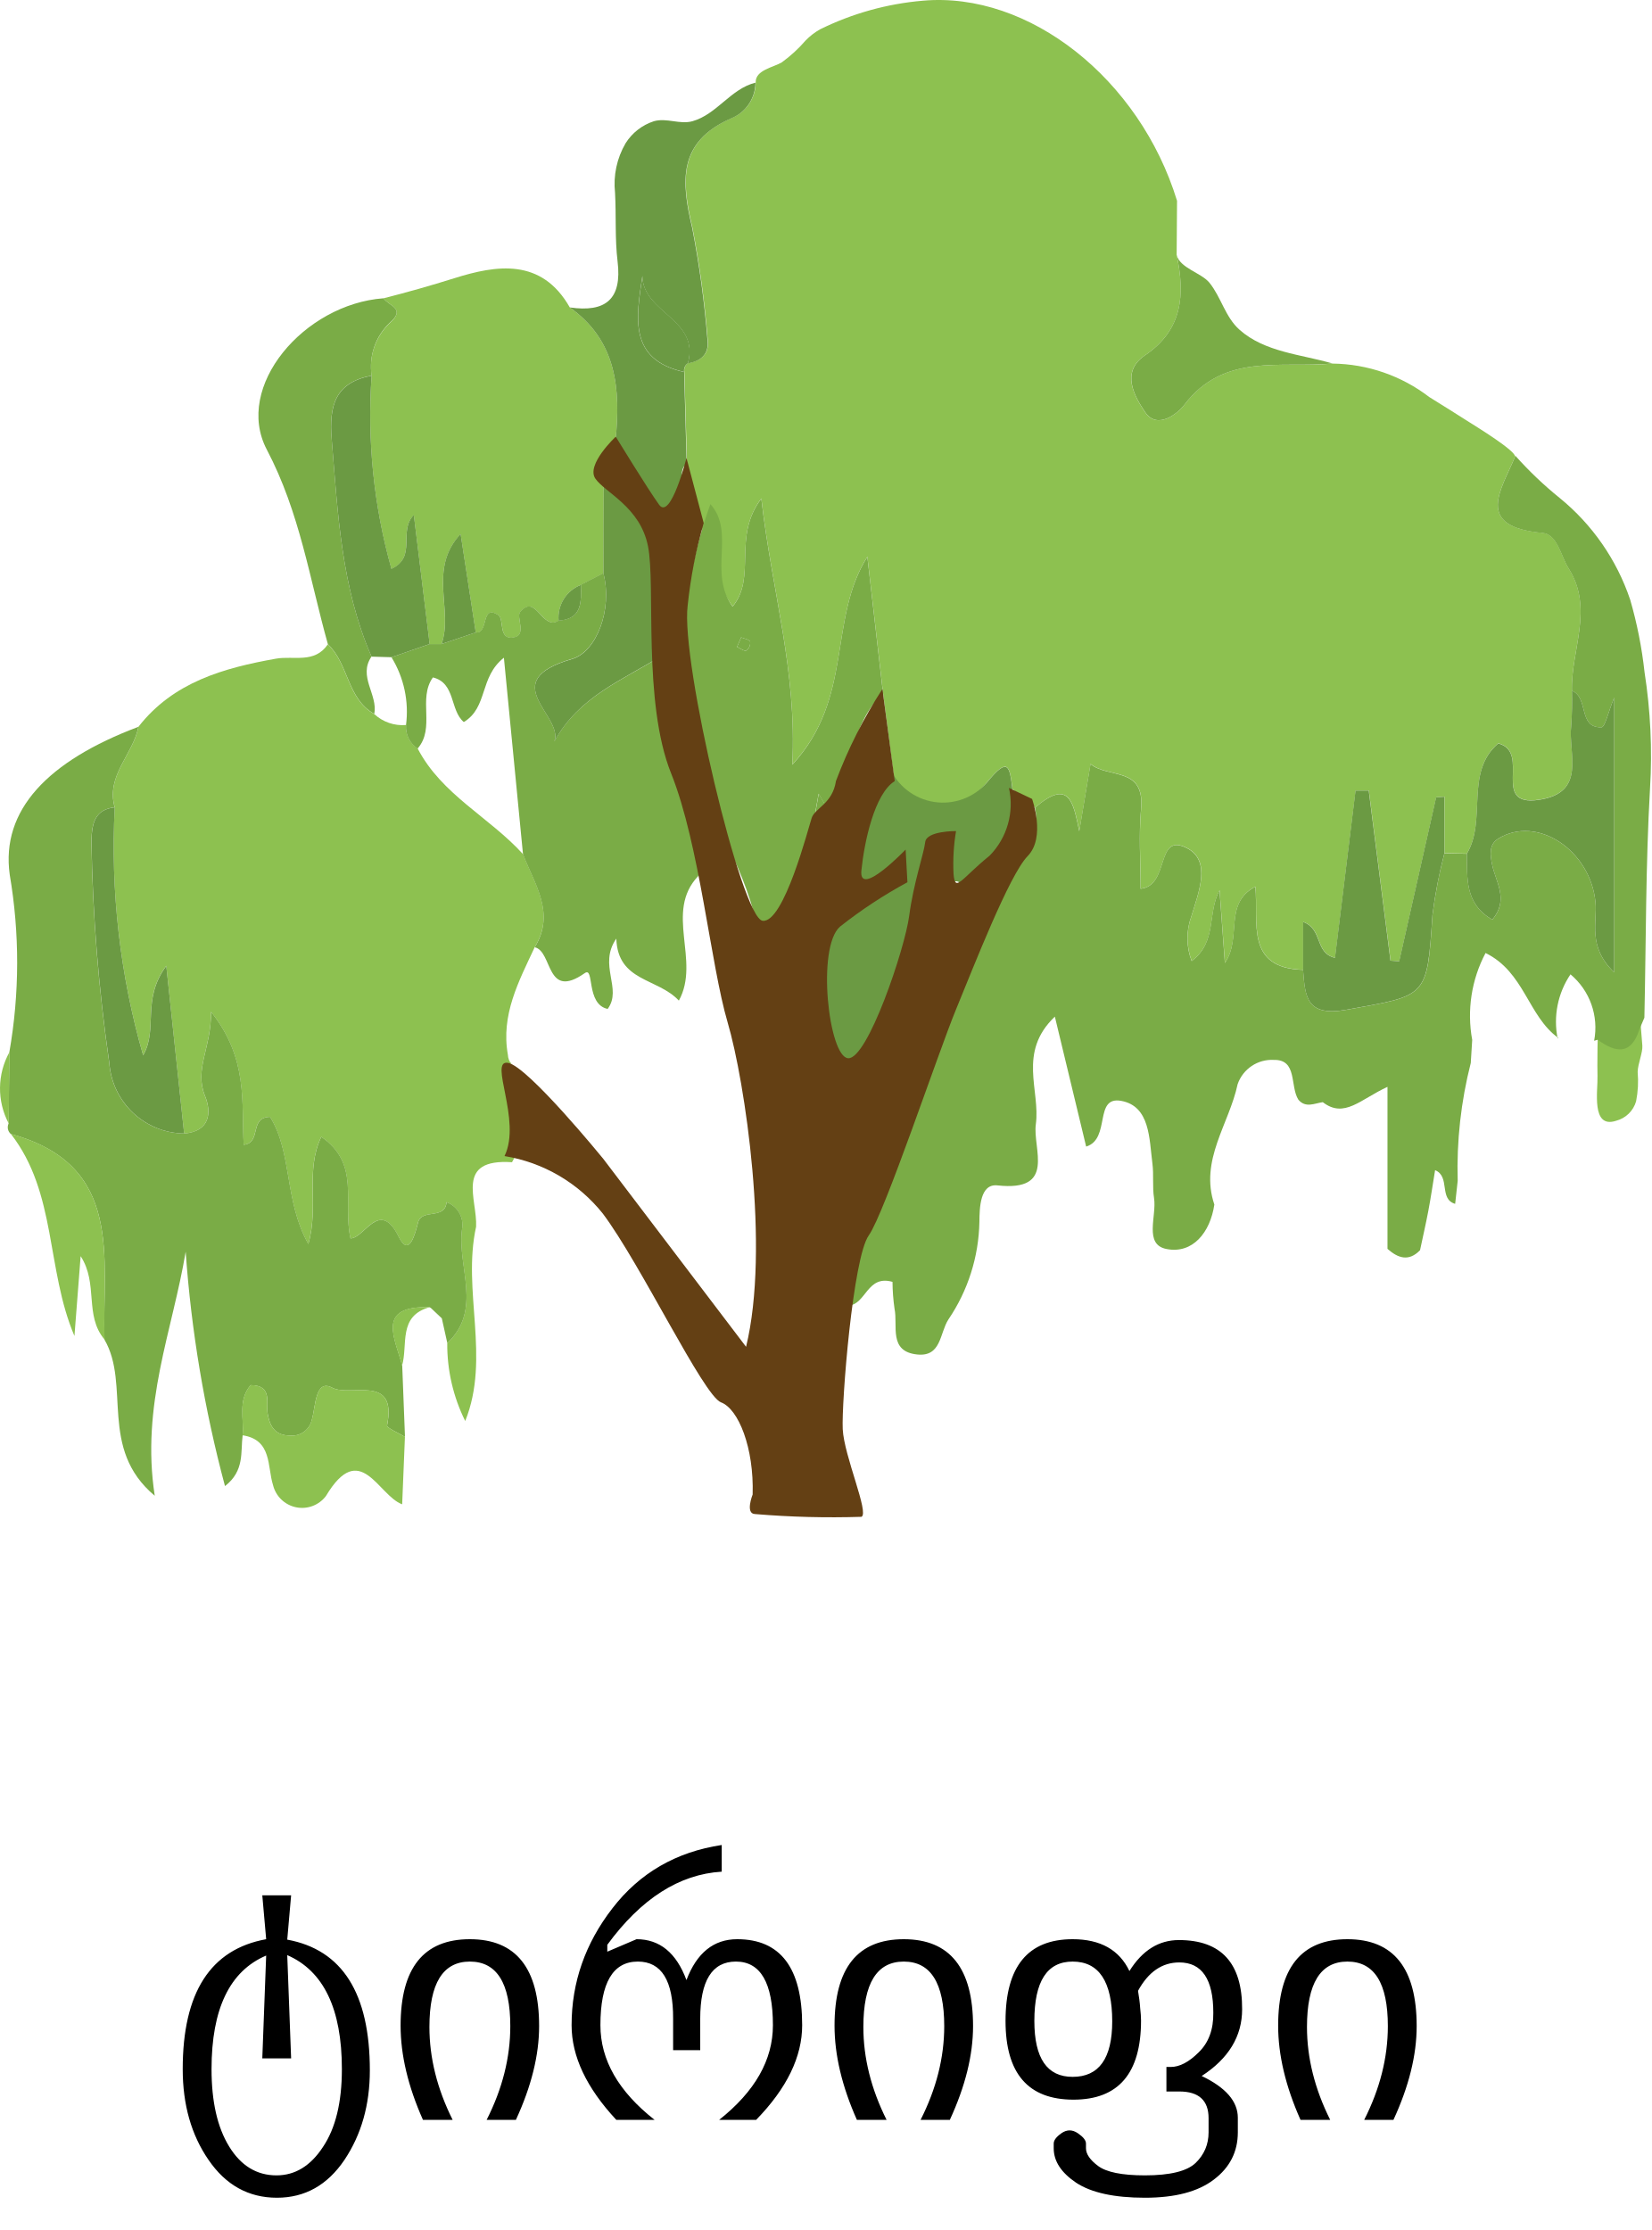
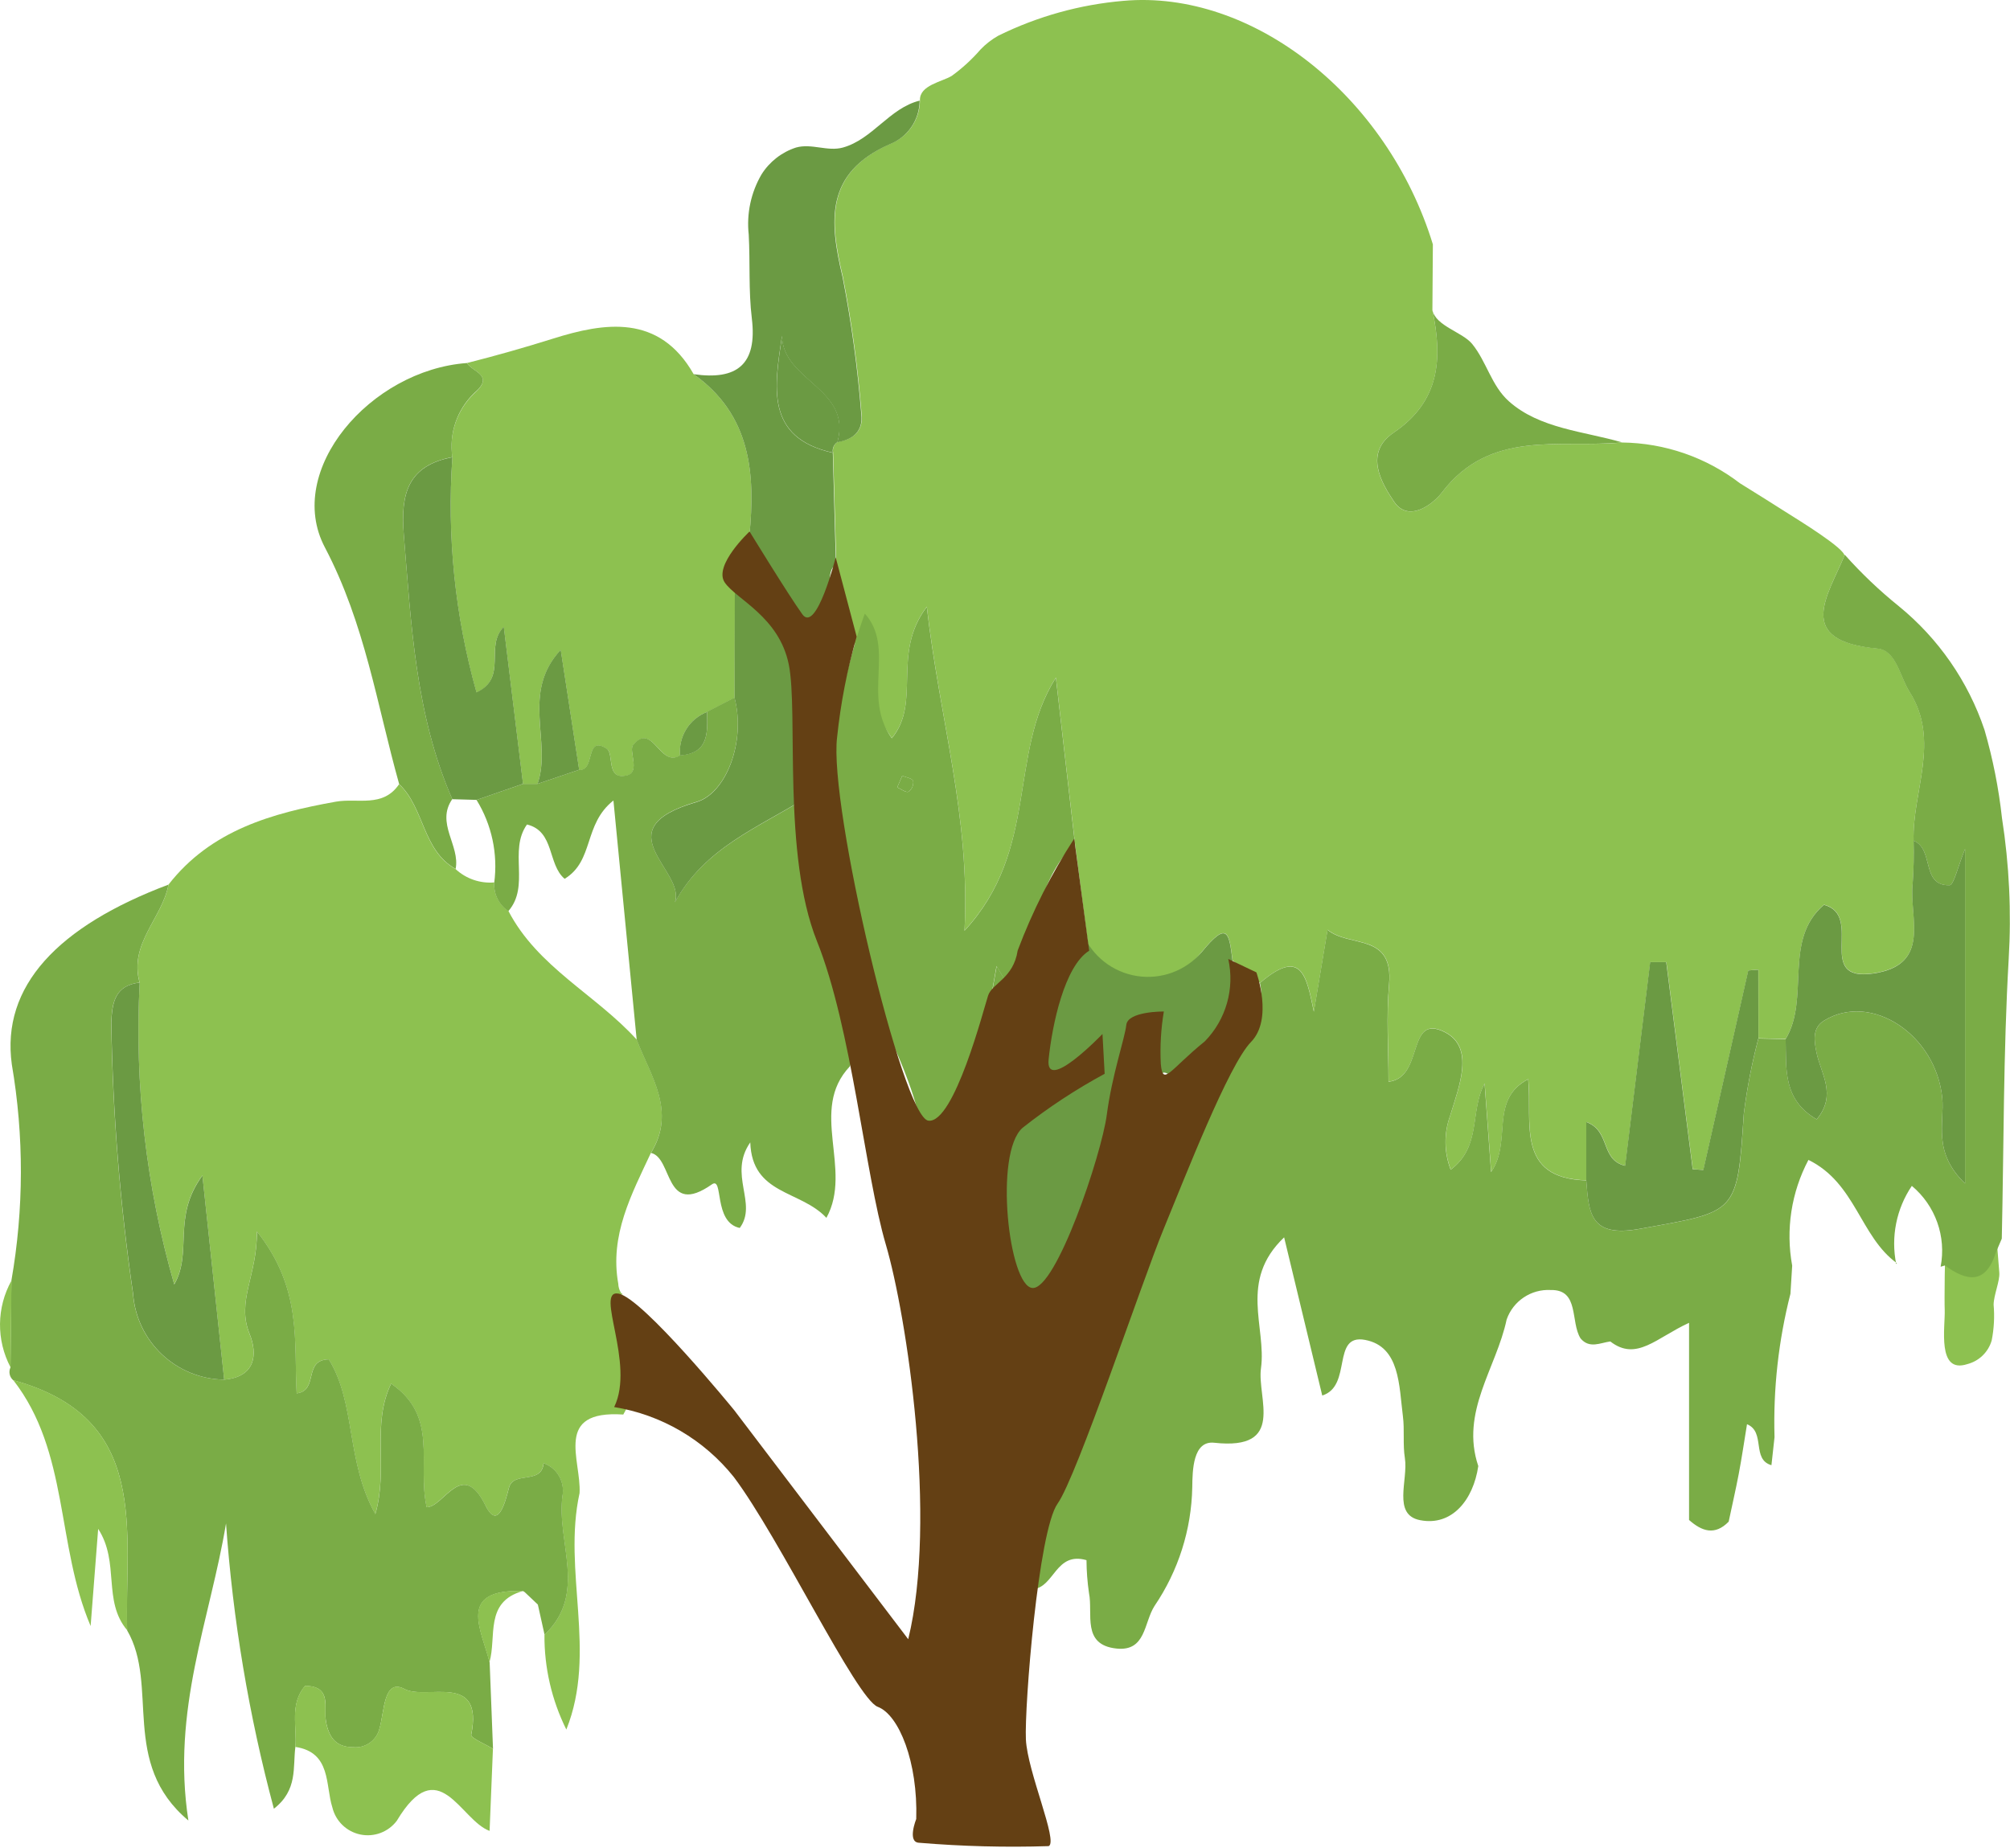
- <svg xmlns="http://www.w3.org/2000/svg" width="59.973" height="81" viewBox="0 0 59.973 81">
-   <defs>
-     <style>.a{fill:#8dc150;}.b{fill:#7aac46;}.c{fill:#6b9a43;}.d{fill:#644014;}.e{font-size:12px;font-family:BPGArial, BPG Arial;}</style>
-   </defs>
-   <g transform="translate(-367 -332)">
-     <g transform="translate(367 332)">
-       <path class="a" d="M393.634,309.718c.427.186,1.569.573,1.493-.433q.047.627.1,1.252c.019.251-.165.663-.17.955a3.782,3.782,0,0,1-.057,1.067,1.022,1.022,0,0,1-.727.707c-.917.3-.656-1.111-.675-1.626C393.586,311.475,393.6,309.7,393.634,309.718Z" transform="translate(-335.573 -272.556)" />
-       <path class="a" d="M353.631,261.621a2.29,2.29,0,0,1,.528-.409,10.461,10.461,0,0,1,3.735-1.04c3.855-.342,7.875,2.841,9.231,7.268q-.008.981-.014,1.964c.306,1.437.234,2.714-1.159,3.657-.888.6-.372,1.49.016,2.062.437.642,1.171.059,1.425-.276,1.44-1.9,3.5-1.316,5.379-1.494a5.891,5.891,0,0,1,3.515,1.216c.494.307.988.615,1.478.928.187.12,1.7,1.043,1.639,1.246l.013-.044c-.493,1.213-1.538,2.577.975,2.8.56.05.663.827.955,1.289.93,1.466.08,2.965.122,4.446a12.578,12.578,0,0,1-.026,1.268c-.117,1.011.579,2.426-1.163,2.691-1.791.271-.268-1.729-1.485-2.047-1.23,1.046-.405,2.785-1.142,4.006l-.814-.018v-2.05l-.3.023-1.341,5.954-.317-.022-.789-6.179-.48,0-.747,6.076c-.752-.179-.422-1.036-1.159-1.305v1.74c-2.118-.058-1.609-1.731-1.735-3.021-1.174.62-.47,1.853-1.106,2.772l-.194-2.641c-.454.839-.078,1.866-1.012,2.571a2.3,2.3,0,0,1-.013-1.621c.262-.866.741-2.025-.161-2.483-1.153-.587-.606,1.365-1.681,1.478,0-.977-.07-1.946.016-2.9.142-1.556-1.18-1.091-1.835-1.632l-.409,2.442c-.22-1.058-.36-1.926-1.608-.857l-.819-.671c-.105-.83-.146-1.2-.922-.251-1.109,1.357-2.872,1.266-3.358.019q-.21-1.623-.421-3.248-.285-2.48-.571-4.962c-1.44,2.281-.484,5.122-2.726,7.552.174-3.422-.738-6.271-1.125-9.666-1.065,1.406-.152,2.838-1.043,3.922-.9-1.25-.638-2.5-1.56-3.533a10.558,10.558,0,0,0-.1-1.649c.007.047-.062-2.227-.093-3.34a.3.3,0,0,1,.135-.315c.475-.078.774-.333.714-.839a36.338,36.338,0,0,0-.558-4.091c-.4-1.68-.522-3.107,1.4-3.96a1.409,1.409,0,0,0,.9-1.305c-.018-.453.655-.551.948-.73A5.085,5.085,0,0,0,353.631,261.621Z" transform="translate(-324.372 -260.147)" />
-       <path class="b" d="M363.981,295.075c1.248-1.07,1.388-.2,1.608.857l.409-2.442c.655.541,1.977.076,1.835,1.632-.087.955-.016,1.923-.016,2.9,1.075-.113.528-2.065,1.681-1.478.9.458.422,1.617.161,2.483a2.3,2.3,0,0,0,.013,1.621c.934-.706.558-1.733,1.012-2.571l.194,2.641c.636-.919-.068-2.152,1.106-2.772.126,1.289-.383,2.962,1.735,3.021.075.976.114,1.714,1.588,1.448,2.918-.528,2.917-.412,3.112-3.436a17.188,17.188,0,0,1,.435-2.247l.814.018c.02.88-.087,1.811.926,2.395.614-.736.12-1.364-.008-2-.068-.337-.131-.724.222-.943,1.41-.872,3.349.422,3.532,2.307.072.74-.3,1.608.68,2.55v-9.983c-.214.517-.333,1.079-.465,1.082-.86.02-.447-1.08-1.071-1.327-.042-1.481.808-2.98-.122-4.446-.292-.461-.4-1.239-.955-1.289-2.512-.227-1.467-1.591-.975-2.8a13.566,13.566,0,0,0,1.609,1.532,8.093,8.093,0,0,1,2.559,3.693,15.567,15.567,0,0,1,.522,2.634,19.717,19.717,0,0,1,.2,4.207c-.161,2.786-.144,5.563-.206,8.343l-.179.419c-.3.948-.859.863-1.517.381l-.129.038a2.522,2.522,0,0,0-.859-2.413,3.078,3.078,0,0,0-.466,2.333l.021-.025c-1.1-.794-1.228-2.392-2.64-3.083a4.871,4.871,0,0,0-.485,3.156q-.026.419-.052.838a15.508,15.508,0,0,0-.475,4.281l-.092.836c-.6-.173-.167-.993-.729-1.223-.086.525-.156,1.008-.247,1.486s-.2.948-.3,1.422c-.413.423-.8.288-1.182-.05,0-1.878,0-3.757,0-5.884-.98.448-1.567,1.161-2.35.556-.3.04-.619.224-.886-.089-.312-.49-.029-1.463-.888-1.446a1.317,1.317,0,0,0-1.319.881c-.307,1.452-1.39,2.758-.846,4.373-.149,1.011-.785,1.8-1.734,1.615-.838-.159-.353-1.2-.456-1.85-.066-.413-.005-.845-.06-1.261-.116-.893-.083-2.072-1.126-2.269-1.014-.192-.375,1.381-1.28,1.659-.363-1.5-.727-3.018-1.137-4.72-1.364,1.3-.52,2.68-.691,3.909-.123.888.757,2.457-1.394,2.221-.638-.07-.65.826-.656,1.327a6.525,6.525,0,0,1-1.126,3.543c-.321.5-.254,1.364-1.134,1.272-1.049-.111-.694-1.037-.822-1.66a7.093,7.093,0,0,1-.074-.978c-.923-.265-.956.807-1.591.864a9.465,9.465,0,0,1,.436-3.9c2.02-4.329,3.177-8.677,6.022-12.646A1.949,1.949,0,0,0,363.981,295.075Z" transform="translate(-326.388 -265.739)" />
-       <path class="a" d="M334.657,312.612c-.513,2.332.531,4.75-.395,7.058a6.266,6.266,0,0,1-.653-2.829c1.294-1.224.357-2.755.534-4.132a.873.873,0,0,0-.561-.988c-.058.655-.9.219-1.034.737-.108.422-.325,1.283-.7.526-.7-1.417-1.238.048-1.755.052-.29-1.315.373-2.7-1.06-3.689-.595,1.241-.078,2.518-.471,3.894-.881-1.571-.575-3.3-1.389-4.618-.776.013-.292.934-.959,1.015-.087-1.517.177-3.126-1.186-4.832.013,1.32-.617,2.073-.219,3.056.25.617.172,1.288-.757,1.366-.2-1.9-.405-3.8-.649-6.095-.916,1.245-.283,2.28-.841,3.25a27.445,27.445,0,0,1-1.031-9.009c-.325-1.155.675-1.919.862-2.922,1.267-1.625,3.093-2.133,4.992-2.473.649-.116,1.405.191,1.887-.522.758.713.691,1.975,1.684,2.532a1.511,1.511,0,0,0,1.156.4.939.939,0,0,0,.421.85c.874,1.682,2.613,2.5,3.829,3.841.419,1.091,1.188,2.136.426,3.375-.58,1.241-1.238,2.462-.976,3.913a.551.551,0,0,0,.132.339l-.02-.069c-.3,1.214.766,2.414.037,3.631C333.872,310.13,334.71,311.62,334.657,312.612Z" transform="translate(-317.364 -268.054)" />
-       <path class="b" d="M322.764,310.239c.929-.078,1.007-.75.757-1.366-.4-.983.232-1.736.219-3.056,1.363,1.706,1.1,3.314,1.186,4.832.667-.081.183-1,.959-1.015.814,1.314.508,3.047,1.389,4.618.393-1.375-.124-2.653.471-3.894,1.433.985.77,2.374,1.06,3.689.517,0,1.057-1.469,1.755-.052.374.757.59-.1.7-.526.133-.518.977-.082,1.035-.737a.873.873,0,0,1,.561.988c-.178,1.377.759,2.908-.534,4.132l-.2-.9-.392-.371-.046-.03c-1.988-.071-1.245,1.146-1,2.127l.1,2.58c-.227-.141-.667-.324-.65-.416.38-1.893-1.336-1.021-1.991-1.369-.626-.334-.6.682-.744,1.173a.734.734,0,0,1-.777.565c-.511,0-.73-.276-.82-.763-.075-.41.191-1.065-.626-1.069-.467.554-.234,1.212-.289,1.823-.079.606.078,1.284-.641,1.843a45.238,45.238,0,0,1-1.428-8.514c-.472,2.854-1.635,5.564-1.123,8.866-2.047-1.715-.866-4.021-1.828-5.675-.081-2.966.727-6.337-3.4-7.466a.323.323,0,0,1-.081-.38q.015-1.3.028-2.593a18.921,18.921,0,0,0,.013-6.448c-.324-2.338,1.374-4.126,4.674-5.369-.187,1-1.187,1.767-.862,2.922-.731.087-.824.593-.846,1.2a63.239,63.239,0,0,0,.65,8.087A2.765,2.765,0,0,0,322.764,310.239Z" transform="translate(-316.074 -269.066)" />
-       <path class="a" d="M334.467,274.276c.863-.218,1.715-.46,2.565-.727,1.535-.483,3.172-.747,4.2,1.06,1.708,1.212,1.849,2.964,1.662,4.83a1.359,1.359,0,0,0-.431,1.55q-.006,1.638-.01,3.277l-.819.422a1.271,1.271,0,0,0-.807,1.3c-.592.388-.815-1.017-1.4-.309-.141.172.224.806-.183.907-.643.159-.372-.651-.608-.8-.653-.416-.329.68-.821.635-.174-1.135-.349-2.27-.55-3.58-1.2,1.286-.251,2.767-.694,4h-.431c-.188-1.535-.376-3.071-.574-4.686-.586.588.132,1.513-.814,1.956a20.633,20.633,0,0,1-.72-7.018,2.2,2.2,0,0,1,.648-1.907C335.31,274.64,334.635,274.549,334.467,274.276Z" transform="translate(-320.535 -263.442)" />
-       <path class="c" d="M345.327,277.157c.187-1.865.046-3.617-1.662-4.829,1.295.187,1.905-.289,1.736-1.67-.1-.823-.047-1.663-.092-2.494a2.93,2.93,0,0,1,.383-1.8,1.913,1.913,0,0,1,1.028-.8c.467-.132.94.128,1.4,0,.885-.247,1.391-1.179,2.289-1.4a1.409,1.409,0,0,1-.9,1.305c-1.922.853-1.8,2.28-1.4,3.96a36.344,36.344,0,0,1,.558,4.091c.061.505-.239.76-.714.839.443-1.608-1.635-1.822-1.652-3.175-.22,1.5-.522,3.039,1.517,3.49q.046,1.671.093,3.342c-.529.266.316,2.168-.439,2.386C346.96,279.678,345.849,277.887,345.327,277.157Z" transform="translate(-322.969 -261.161)" />
-       <path class="b" d="M333.08,274.642c.168.273.843.364.214.9a2.2,2.2,0,0,0-.648,1.908c-1.314.249-1.553,1.073-1.45,2.306.222,2.687.345,5.379,1.447,7.9-.5.72.238,1.381.1,2.084-.993-.557-.927-1.819-1.685-2.532-.666-2.374-1.015-4.778-2.219-7.069S330.193,274.853,333.08,274.642Z" transform="translate(-319.148 -263.808)" />
-       <path class="a" d="M327.762,329.278c.055-.611-.178-1.269.289-1.823.817,0,.552.659.626,1.069.09.487.309.762.82.763a.734.734,0,0,0,.777-.565c.149-.491.118-1.508.745-1.173.655.348,2.371-.524,1.99,1.369-.018.092.422.276.65.416l-.1,2.451c-.878-.321-1.519-2.389-2.77-.3a1.086,1.086,0,0,1-1.921-.4C328.655,330.419,328.84,329.44,327.762,329.278Z" transform="translate(-318.951 -277.144)" />
-       <path class="a" d="M316.508,315.25c4.122,1.129,3.314,4.5,3.4,7.466-.744-.882-.214-2.023-.867-3.027q-.113,1.451-.225,2.9C317.783,320.16,318.178,317.4,316.508,315.25Z" transform="translate(-316.112 -274.062)" />
-       <path class="a" d="M316.322,311.273q-.015,1.3-.028,2.593A2.715,2.715,0,0,1,316.322,311.273Z" transform="translate(-315.978 -273.058)" />
-       <path class="b" d="M356.436,291.45c-1.19,1.1-1.1,2.868-2.093,4.072l-.247-.427-.121.678c-.317,1.544-.123,4.152-2.149,3.989-.481-2.185-1.863-4.036-2.312-6.228a16.572,16.572,0,0,1,.652-8.958c.922,1.037-.095,2.471.806,3.722.891-1.084-.022-2.516,1.043-3.922.387,3.394,1.3,6.244,1.125,9.666,2.242-2.431,1.286-5.272,2.726-7.552Q356.151,288.969,356.436,291.45Zm-5.154-2.033-.15.346c.116.049.256.163.339.131a.348.348,0,0,0,.138-.321C351.578,289.491,351.4,289.466,351.282,289.417Z" transform="translate(-324.362 -266.265)" />
-       <path class="c" d="M391.074,293.714c.624.247.211,1.348,1.071,1.328.132,0,.251-.565.465-1.082v9.983c-.981-.943-.608-1.81-.68-2.55-.183-1.886-2.122-3.179-3.532-2.307-.353.218-.29.605-.222.943.128.637.621,1.265.007,2-1.014-.584-.906-1.515-.926-2.395.737-1.221-.088-2.96,1.142-4.006,1.217.318-.306,2.318,1.485,2.047,1.742-.265,1.046-1.68,1.163-2.691A12.578,12.578,0,0,0,391.074,293.714Z" transform="translate(-333.978 -268.624)" />
-       <path class="c" d="M384.433,300.84a17.189,17.189,0,0,0-.435,2.247c-.2,3.024-.194,2.908-3.112,3.436-1.474.266-1.513-.472-1.588-1.448v-1.74c.736.269.407,1.126,1.159,1.305l.747-6.076.48,0,.789,6.179.317.022,1.341-5.954.3-.023Z" transform="translate(-331.968 -269.849)" />
-       <path class="b" d="M372.6,272.531c.1.478.9.654,1.189,1.014.428.53.571,1.242,1.091,1.706.918.82,2.248.895,3.379,1.227-1.873.179-3.937-.4-5.377,1.495-.254.335-.988.918-1.425.276-.389-.572-.9-1.46-.016-2.062C372.832,275.245,372.9,273.968,372.6,272.531Z" transform="translate(-329.859 -263.275)" />
-       <path class="c" d="M363.214,298.222a3.748,3.748,0,0,1-1.763,3.5c-.765-.647-.052.984-.653.414-.776-.737-.175.774-.669.969-.63.247-1.805-1.132-2.723-1.176a10.852,10.852,0,0,1,1.338-4.515,2.11,2.11,0,0,0,3.548.561C363.068,297.024,363.109,297.391,363.214,298.222Z" transform="translate(-326.44 -269.557)" />
-       <path class="c" d="M348.66,277.042c-2.039-.451-1.736-1.986-1.517-3.49.017,1.353,2.1,1.567,1.652,3.175A.3.3,0,0,0,348.66,277.042Z" transform="translate(-323.808 -263.532)" />
-       <path class="b" d="M344.8,291.011a12.638,12.638,0,0,0,1.294,5.847,2.821,2.821,0,0,1,.046,2.149c-1.239,1.308.1,3.066-.7,4.521-.776-.833-2.219-.679-2.272-2.252-.67.964.232,1.818-.314,2.554-.8-.169-.473-1.553-.832-1.3-1.422.995-1.158-.791-1.817-.94.762-1.239-.008-2.284-.426-3.375-.226-2.325-.451-4.651-.694-7.142-.9.71-.571,1.8-1.456,2.337-.513-.431-.293-1.419-1.123-1.621-.557.78.1,1.831-.556,2.585a.939.939,0,0,1-.421-.85,3.774,3.774,0,0,0-.528-2.468l1.384-.479h.431l1.244-.421c.493.046.168-1.05.821-.635.236.15-.034.96.608.8.407-.1.042-.735.183-.907.582-.709.8.7,1.4.309.869-.058.821-.686.807-1.3l.819-.422c.345,1.317-.255,2.857-1.131,3.112-2.82.821-.3,2.062-.65,3C341.807,292.479,343.421,291.881,344.8,291.011Z" transform="translate(-320.782 -267.183)" />
-       <path class="c" d="M323.785,311.226a2.765,2.765,0,0,1-2.717-2.562,63.238,63.238,0,0,1-.65-8.087c.022-.612.115-1.118.846-1.2a27.444,27.444,0,0,0,1.031,9.009c.558-.97-.075-2,.841-3.25C323.38,307.424,323.583,309.325,323.785,311.226Z" transform="translate(-317.096 -270.053)" />
-       <path class="a" d="M336.4,323.67c-1.157.321-.777,1.366-1,2.127C335.159,324.816,334.416,323.6,336.4,323.67Z" transform="translate(-320.797 -276.188)" />
-       <path class="a" d="M337.309,324.082l-.392-.371Z" transform="translate(-321.265 -276.199)" />
-       <path class="c" d="M359.346,302.8a12.946,12.946,0,0,1-2.637,7.1C354.945,305.857,355.553,304.194,359.346,302.8Z" transform="translate(-326.025 -270.919)" />
-       <path class="b" d="M355.6,299.394l.121-.678.247.427Z" transform="translate(-325.982 -269.887)" />
-       <path class="c" d="M334.263,288.629l-.727-.021c-1.1-2.52-1.225-5.212-1.447-7.9-.1-1.233.136-2.057,1.45-2.306a20.629,20.629,0,0,0,.72,7.017c.946-.443.228-1.368.814-1.956.2,1.615.386,3.151.574,4.686Z" transform="translate(-320.041 -264.757)" />
-       <path class="c" d="M346.562,289.9c-1.381.87-2.994,1.468-3.884,3.112.351-.943-2.171-2.183.65-3,.876-.255,1.476-1.795,1.131-3.112q0-1.639.01-3.277C346.56,285.253,346.757,287.513,346.562,289.9Z" transform="translate(-322.543 -266.076)" />
-       <path class="c" d="M338.676,289.671l-1.244.421c.442-1.234-.508-2.715.694-4C338.327,287.4,338.5,288.537,338.676,289.671Z" transform="translate(-321.395 -266.699)" />
-       <path class="c" d="M343.929,288.571c.014.609.061,1.238-.807,1.3A1.271,1.271,0,0,1,343.929,288.571Z" transform="translate(-322.832 -267.325)" />
-       <path class="b" d="M351.943,291.12c.115.049.295.074.327.156a.348.348,0,0,1-.138.321c-.083.032-.223-.081-.339-.131C351.843,291.351,351.892,291.235,351.943,291.12Z" transform="translate(-325.022 -267.969)" />
-       <path class="d" d="M340.459,307.5a5.748,5.748,0,0,1,3.571,2.089c1.371,1.823,3.658,6.618,4.294,6.857s1.2,1.656,1.148,3.347c0,0-.281.7.088.71a33.53,33.53,0,0,0,3.865.1c.289-.138-.635-2.215-.681-3.184s.369-6.23.946-7.038,2.515-6.621,3.162-8.191,1.94-4.9,2.609-5.586.16-2.077.16-2.077l-.839-.4a2.682,2.682,0,0,1-.7,2.459c-1.05.851-1.254,1.362-1.313.668a7.242,7.242,0,0,1,.091-1.559s-1.074-.012-1.12.4-.425,1.483-.582,2.68-1.513,5.223-2.219,5.171-1.153-4.03-.294-4.78a16.988,16.988,0,0,1,2.449-1.612l-.065-1.188s-1.712,1.787-1.607.758.472-2.783,1.211-3.244l-.447-3.346a17.364,17.364,0,0,0-1.687,3.34c-.128.836-.759.975-.882,1.343s-1.011,3.832-1.783,3.736-2.98-9.408-2.723-11.443a17.173,17.173,0,0,1,.584-3l-.626-2.368s-.575,2.281-.994,1.7-1.576-2.472-1.576-2.472-1.09,1.017-.739,1.524,1.623,1.023,1.91,2.449-.2,5.658.841,8.257,1.428,6.926,2.053,9.047,1.544,8.2.669,11.781l-5.189-6.831s-2.733-3.355-3.456-3.483S341.094,306.205,340.459,307.5Z" transform="translate(-322.134 -265.508)" />
-     </g>
-     <text class="e" transform="translate(397 409)">
-       <tspan x="-23.895" y="0">ტირიფი</tspan>
-     </text>
-   </g>
+ <svg xmlns="http://www.w3.org/2000/svg" width="59.973" height="55.141" viewBox="0 0 59.973 55.141">
+   <path d="M393.634,309.718c.427.186,1.569.573,1.493-.433q.047.627.1,1.252c.019.251-.165.663-.17.955a3.782,3.782,0,0,1-.057,1.067,1.022,1.022,0,0,1-.727.707c-.917.3-.656-1.111-.675-1.626C393.586,311.475,393.6,309.7,393.634,309.718Z" transform="translate(-335.573 -272.556)" fill="#8dc150" />
+   <path d="M353.631,261.621a2.29,2.29,0,0,1,.528-.409,10.461,10.461,0,0,1,3.735-1.04c3.855-.342,7.875,2.841,9.231,7.268q-.008.981-.014,1.964c.306,1.437.234,2.714-1.159,3.657-.888.6-.372,1.49.016,2.062.437.642,1.171.059,1.425-.276,1.44-1.9,3.5-1.316,5.379-1.494a5.891,5.891,0,0,1,3.515,1.216c.494.307.988.615,1.478.928.187.12,1.7,1.043,1.639,1.246l.013-.044c-.493,1.213-1.538,2.577.975,2.8.56.05.663.827.955,1.289.93,1.466.08,2.965.122,4.446a12.578,12.578,0,0,1-.026,1.268c-.117,1.011.579,2.426-1.163,2.691-1.791.271-.268-1.729-1.485-2.047-1.23,1.046-.405,2.785-1.142,4.006l-.814-.018v-2.05l-.3.023-1.341,5.954-.317-.022-.789-6.179-.48,0-.747,6.076c-.752-.179-.422-1.036-1.159-1.305v1.74c-2.118-.058-1.609-1.731-1.735-3.021-1.174.62-.47,1.853-1.106,2.772l-.194-2.641c-.454.839-.078,1.866-1.012,2.571a2.3,2.3,0,0,1-.013-1.621c.262-.866.741-2.025-.161-2.483-1.153-.587-.606,1.365-1.681,1.478,0-.977-.07-1.946.016-2.9.142-1.556-1.18-1.091-1.835-1.632l-.409,2.442c-.22-1.058-.36-1.926-1.608-.857l-.819-.671c-.105-.83-.146-1.2-.922-.251-1.109,1.357-2.872,1.266-3.358.019q-.21-1.623-.421-3.248-.285-2.48-.571-4.962c-1.44,2.281-.484,5.122-2.726,7.552.174-3.422-.738-6.271-1.125-9.666-1.065,1.406-.152,2.838-1.043,3.922-.9-1.25-.638-2.5-1.56-3.533a10.558,10.558,0,0,0-.1-1.649c.007.047-.062-2.227-.093-3.34a.3.3,0,0,1,.135-.315c.475-.078.774-.333.714-.839a36.338,36.338,0,0,0-.558-4.091c-.4-1.68-.522-3.107,1.4-3.96a1.409,1.409,0,0,0,.9-1.305c-.018-.453.655-.551.948-.73A5.085,5.085,0,0,0,353.631,261.621Z" transform="translate(-324.372 -260.147)" fill="#8dc150" />
+   <path d="M363.981,295.075c1.248-1.07,1.388-.2,1.608.857l.409-2.442c.655.541,1.977.076,1.835,1.632-.087.955-.016,1.923-.016,2.9,1.075-.113.528-2.065,1.681-1.478.9.458.422,1.617.161,2.483a2.3,2.3,0,0,0,.013,1.621c.934-.706.558-1.733,1.012-2.571l.194,2.641c.636-.919-.068-2.152,1.106-2.772.126,1.289-.383,2.962,1.735,3.021.075.976.114,1.714,1.588,1.448,2.918-.528,2.917-.412,3.112-3.436a17.188,17.188,0,0,1,.435-2.247l.814.018c.02.88-.087,1.811.926,2.395.614-.736.12-1.364-.008-2-.068-.337-.131-.724.222-.943,1.41-.872,3.349.422,3.532,2.307.072.74-.3,1.608.68,2.55v-9.983c-.214.517-.333,1.079-.465,1.082-.86.02-.447-1.08-1.071-1.327-.042-1.481.808-2.98-.122-4.446-.292-.461-.4-1.239-.955-1.289-2.512-.227-1.467-1.591-.975-2.8a13.566,13.566,0,0,0,1.609,1.532,8.093,8.093,0,0,1,2.559,3.693,15.567,15.567,0,0,1,.522,2.634,19.717,19.717,0,0,1,.2,4.207c-.161,2.786-.144,5.563-.206,8.343l-.179.419c-.3.948-.859.863-1.517.381l-.129.038a2.522,2.522,0,0,0-.859-2.413,3.078,3.078,0,0,0-.466,2.333l.021-.025c-1.1-.794-1.228-2.392-2.64-3.083a4.871,4.871,0,0,0-.485,3.156q-.026.419-.052.838a15.508,15.508,0,0,0-.475,4.281l-.092.836c-.6-.173-.167-.993-.729-1.223-.086.525-.156,1.008-.247,1.486s-.2.948-.3,1.422c-.413.423-.8.288-1.182-.05,0-1.878,0-3.757,0-5.884-.98.448-1.567,1.161-2.35.556-.3.04-.619.224-.886-.089-.312-.49-.029-1.463-.888-1.446a1.317,1.317,0,0,0-1.319.881c-.307,1.452-1.39,2.758-.846,4.373-.149,1.011-.785,1.8-1.734,1.615-.838-.159-.353-1.2-.456-1.85-.066-.413-.005-.845-.06-1.261-.116-.893-.083-2.072-1.126-2.269-1.014-.192-.375,1.381-1.28,1.659-.363-1.5-.727-3.018-1.137-4.72-1.364,1.3-.52,2.68-.691,3.909-.123.888.757,2.457-1.394,2.221-.638-.07-.65.826-.656,1.327a6.525,6.525,0,0,1-1.126,3.543c-.321.5-.254,1.364-1.134,1.272-1.049-.111-.694-1.037-.822-1.66a7.093,7.093,0,0,1-.074-.978c-.923-.265-.956.807-1.591.864a9.465,9.465,0,0,1,.436-3.9c2.02-4.329,3.177-8.677,6.022-12.646A1.949,1.949,0,0,0,363.981,295.075Z" transform="translate(-326.388 -265.739)" fill="#7aac46" />
+   <path d="M334.657,312.612c-.513,2.332.531,4.75-.395,7.058a6.266,6.266,0,0,1-.653-2.829c1.294-1.224.357-2.755.534-4.132a.873.873,0,0,0-.561-.988c-.058.655-.9.219-1.034.737-.108.422-.325,1.283-.7.526-.7-1.417-1.238.048-1.755.052-.29-1.315.373-2.7-1.06-3.689-.595,1.241-.078,2.518-.471,3.894-.881-1.571-.575-3.3-1.389-4.618-.776.013-.292.934-.959,1.015-.087-1.517.177-3.126-1.186-4.832.013,1.32-.617,2.073-.219,3.056.25.617.172,1.288-.757,1.366-.2-1.9-.405-3.8-.649-6.095-.916,1.245-.283,2.28-.841,3.25a27.445,27.445,0,0,1-1.031-9.009c-.325-1.155.675-1.919.862-2.922,1.267-1.625,3.093-2.133,4.992-2.473.649-.116,1.405.191,1.887-.522.758.713.691,1.975,1.684,2.532a1.511,1.511,0,0,0,1.156.4.939.939,0,0,0,.421.85c.874,1.682,2.613,2.5,3.829,3.841.419,1.091,1.188,2.136.426,3.375-.58,1.241-1.238,2.462-.976,3.913a.551.551,0,0,0,.132.339l-.02-.069c-.3,1.214.766,2.414.037,3.631C333.872,310.13,334.71,311.62,334.657,312.612Z" transform="translate(-317.364 -268.054)" fill="#8dc150" />
+   <path d="M322.764,310.239c.929-.078,1.007-.75.757-1.366-.4-.983.232-1.736.219-3.056,1.363,1.706,1.1,3.314,1.186,4.832.667-.081.183-1,.959-1.015.814,1.314.508,3.047,1.389,4.618.393-1.375-.124-2.653.471-3.894,1.433.985.77,2.374,1.06,3.689.517,0,1.057-1.469,1.755-.052.374.757.59-.1.7-.526.133-.518.977-.082,1.035-.737a.873.873,0,0,1,.561.988c-.178,1.377.759,2.908-.534,4.132l-.2-.9-.392-.371-.046-.03c-1.988-.071-1.245,1.146-1,2.127l.1,2.58c-.227-.141-.667-.324-.65-.416.38-1.893-1.336-1.021-1.991-1.369-.626-.334-.6.682-.744,1.173a.734.734,0,0,1-.777.565c-.511,0-.73-.276-.82-.763-.075-.41.191-1.065-.626-1.069-.467.554-.234,1.212-.289,1.823-.079.606.078,1.284-.641,1.843a45.238,45.238,0,0,1-1.428-8.514c-.472,2.854-1.635,5.564-1.123,8.866-2.047-1.715-.866-4.021-1.828-5.675-.081-2.966.727-6.337-3.4-7.466a.323.323,0,0,1-.081-.38q.015-1.3.028-2.593a18.921,18.921,0,0,0,.013-6.448c-.324-2.338,1.374-4.126,4.674-5.369-.187,1-1.187,1.767-.862,2.922-.731.087-.824.593-.846,1.2a63.239,63.239,0,0,0,.65,8.087A2.765,2.765,0,0,0,322.764,310.239Z" transform="translate(-316.074 -269.066)" fill="#7aac46" />
+   <path d="M334.467,274.276c.863-.218,1.715-.46,2.565-.727,1.535-.483,3.172-.747,4.2,1.06,1.708,1.212,1.849,2.964,1.662,4.83a1.359,1.359,0,0,0-.431,1.55q-.006,1.638-.01,3.277l-.819.422a1.271,1.271,0,0,0-.807,1.3c-.592.388-.815-1.017-1.4-.309-.141.172.224.806-.183.907-.643.159-.372-.651-.608-.8-.653-.416-.329.68-.821.635-.174-1.135-.349-2.27-.55-3.58-1.2,1.286-.251,2.767-.694,4h-.431c-.188-1.535-.376-3.071-.574-4.686-.586.588.132,1.513-.814,1.956a20.633,20.633,0,0,1-.72-7.018,2.2,2.2,0,0,1,.648-1.907C335.31,274.64,334.635,274.549,334.467,274.276Z" transform="translate(-320.535 -263.442)" fill="#8dc150" />
+   <path d="M345.327,277.157c.187-1.865.046-3.617-1.662-4.829,1.295.187,1.905-.289,1.736-1.67-.1-.823-.047-1.663-.092-2.494a2.93,2.93,0,0,1,.383-1.8,1.913,1.913,0,0,1,1.028-.8c.467-.132.94.128,1.4,0,.885-.247,1.391-1.179,2.289-1.4a1.409,1.409,0,0,1-.9,1.305c-1.922.853-1.8,2.28-1.4,3.96a36.344,36.344,0,0,1,.558,4.091c.061.505-.239.76-.714.839.443-1.608-1.635-1.822-1.652-3.175-.22,1.5-.522,3.039,1.517,3.49q.046,1.671.093,3.342c-.529.266.316,2.168-.439,2.386C346.96,279.678,345.849,277.887,345.327,277.157Z" transform="translate(-322.969 -261.161)" fill="#6b9a43" />
+   <path d="M333.08,274.642c.168.273.843.364.214.9a2.2,2.2,0,0,0-.648,1.908c-1.314.249-1.553,1.073-1.45,2.306.222,2.687.345,5.379,1.447,7.9-.5.72.238,1.381.1,2.084-.993-.557-.927-1.819-1.685-2.532-.666-2.374-1.015-4.778-2.219-7.069S330.193,274.853,333.08,274.642Z" transform="translate(-319.148 -263.808)" fill="#7aac46" />
+   <path d="M327.762,329.278c.055-.611-.178-1.269.289-1.823.817,0,.552.659.626,1.069.09.487.309.762.82.763a.734.734,0,0,0,.777-.565c.149-.491.118-1.508.745-1.173.655.348,2.371-.524,1.99,1.369-.018.092.422.276.65.416l-.1,2.451c-.878-.321-1.519-2.389-2.77-.3a1.086,1.086,0,0,1-1.921-.4C328.655,330.419,328.84,329.44,327.762,329.278Z" transform="translate(-318.951 -277.144)" fill="#8dc150" />
+   <path d="M316.508,315.25c4.122,1.129,3.314,4.5,3.4,7.466-.744-.882-.214-2.023-.867-3.027q-.113,1.451-.225,2.9C317.783,320.16,318.178,317.4,316.508,315.25Z" transform="translate(-316.112 -274.062)" fill="#8dc150" />
+   <path d="M316.322,311.273q-.015,1.3-.028,2.593A2.715,2.715,0,0,1,316.322,311.273Z" transform="translate(-315.978 -273.058)" fill="#8dc150" />
+   <path d="M356.436,291.45c-1.19,1.1-1.1,2.868-2.093,4.072l-.247-.427-.121.678c-.317,1.544-.123,4.152-2.149,3.989-.481-2.185-1.863-4.036-2.312-6.228a16.572,16.572,0,0,1,.652-8.958c.922,1.037-.095,2.471.806,3.722.891-1.084-.022-2.516,1.043-3.922.387,3.394,1.3,6.244,1.125,9.666,2.242-2.431,1.286-5.272,2.726-7.552Q356.151,288.969,356.436,291.45Zm-5.154-2.033-.15.346c.116.049.256.163.339.131a.348.348,0,0,0,.138-.321C351.578,289.491,351.4,289.466,351.282,289.417Z" transform="translate(-324.362 -266.265)" fill="#7aac46" />
+   <path d="M391.074,293.714c.624.247.211,1.348,1.071,1.328.132,0,.251-.565.465-1.082v9.983c-.981-.943-.608-1.81-.68-2.55-.183-1.886-2.122-3.179-3.532-2.307-.353.218-.29.605-.222.943.128.637.621,1.265.007,2-1.014-.584-.906-1.515-.926-2.395.737-1.221-.088-2.96,1.142-4.006,1.217.318-.306,2.318,1.485,2.047,1.742-.265,1.046-1.68,1.163-2.691A12.578,12.578,0,0,0,391.074,293.714Z" transform="translate(-333.978 -268.624)" fill="#6b9a43" />
+   <path d="M384.433,300.84a17.189,17.189,0,0,0-.435,2.247c-.2,3.024-.194,2.908-3.112,3.436-1.474.266-1.513-.472-1.588-1.448v-1.74c.736.269.407,1.126,1.159,1.305l.747-6.076.48,0,.789,6.179.317.022,1.341-5.954.3-.023Z" transform="translate(-331.968 -269.849)" fill="#6b9a43" />
+   <path d="M372.6,272.531c.1.478.9.654,1.189,1.014.428.53.571,1.242,1.091,1.706.918.82,2.248.895,3.379,1.227-1.873.179-3.937-.4-5.377,1.495-.254.335-.988.918-1.425.276-.389-.572-.9-1.46-.016-2.062C372.832,275.245,372.9,273.968,372.6,272.531Z" transform="translate(-329.859 -263.275)" fill="#7aac46" />
+   <path d="M363.214,298.222a3.748,3.748,0,0,1-1.763,3.5c-.765-.647-.052.984-.653.414-.776-.737-.175.774-.669.969-.63.247-1.805-1.132-2.723-1.176a10.852,10.852,0,0,1,1.338-4.515,2.11,2.11,0,0,0,3.548.561C363.068,297.024,363.109,297.391,363.214,298.222Z" transform="translate(-326.44 -269.557)" fill="#6b9a43" />
+   <path d="M348.66,277.042c-2.039-.451-1.736-1.986-1.517-3.49.017,1.353,2.1,1.567,1.652,3.175A.3.3,0,0,0,348.66,277.042Z" transform="translate(-323.808 -263.532)" fill="#6b9a43" />
+   <path d="M344.8,291.011a12.638,12.638,0,0,0,1.294,5.847,2.821,2.821,0,0,1,.046,2.149c-1.239,1.308.1,3.066-.7,4.521-.776-.833-2.219-.679-2.272-2.252-.67.964.232,1.818-.314,2.554-.8-.169-.473-1.553-.832-1.3-1.422.995-1.158-.791-1.817-.94.762-1.239-.008-2.284-.426-3.375-.226-2.325-.451-4.651-.694-7.142-.9.71-.571,1.8-1.456,2.337-.513-.431-.293-1.419-1.123-1.621-.557.78.1,1.831-.556,2.585a.939.939,0,0,1-.421-.85,3.774,3.774,0,0,0-.528-2.468l1.384-.479h.431l1.244-.421c.493.046.168-1.05.821-.635.236.15-.034.96.608.8.407-.1.042-.735.183-.907.582-.709.8.7,1.4.309.869-.058.821-.686.807-1.3l.819-.422c.345,1.317-.255,2.857-1.131,3.112-2.82.821-.3,2.062-.65,3C341.807,292.479,343.421,291.881,344.8,291.011Z" transform="translate(-320.782 -267.183)" fill="#7aac46" />
+   <path d="M323.785,311.226a2.765,2.765,0,0,1-2.717-2.562,63.238,63.238,0,0,1-.65-8.087c.022-.612.115-1.118.846-1.2a27.444,27.444,0,0,0,1.031,9.009c.558-.97-.075-2,.841-3.25C323.38,307.424,323.583,309.325,323.785,311.226Z" transform="translate(-317.096 -270.053)" fill="#6b9a43" />
+   <path d="M336.4,323.67c-1.157.321-.777,1.366-1,2.127C335.159,324.816,334.416,323.6,336.4,323.67Z" transform="translate(-320.797 -276.188)" fill="#8dc150" />
+   <path d="M337.309,324.082l-.392-.371Z" transform="translate(-321.265 -276.199)" fill="#8dc150" />
+   <path d="M359.346,302.8a12.946,12.946,0,0,1-2.637,7.1C354.945,305.857,355.553,304.194,359.346,302.8Z" transform="translate(-326.025 -270.919)" fill="#6b9a43" />
+   <path d="M355.6,299.394l.121-.678.247.427Z" transform="translate(-325.982 -269.887)" fill="#7aac46" />
+   <path d="M334.263,288.629l-.727-.021c-1.1-2.52-1.225-5.212-1.447-7.9-.1-1.233.136-2.057,1.45-2.306a20.629,20.629,0,0,0,.72,7.017c.946-.443.228-1.368.814-1.956.2,1.615.386,3.151.574,4.686Z" transform="translate(-320.041 -264.757)" fill="#6b9a43" />
+   <path d="M346.562,289.9c-1.381.87-2.994,1.468-3.884,3.112.351-.943-2.171-2.183.65-3,.876-.255,1.476-1.795,1.131-3.112q0-1.639.01-3.277C346.56,285.253,346.757,287.513,346.562,289.9Z" transform="translate(-322.543 -266.076)" fill="#6b9a43" />
+   <path d="M338.676,289.671l-1.244.421c.442-1.234-.508-2.715.694-4C338.327,287.4,338.5,288.537,338.676,289.671Z" transform="translate(-321.395 -266.699)" fill="#6b9a43" />
+   <path d="M343.929,288.571c.014.609.061,1.238-.807,1.3A1.271,1.271,0,0,1,343.929,288.571Z" transform="translate(-322.832 -267.325)" fill="#6b9a43" />
+   <path d="M351.943,291.12c.115.049.295.074.327.156a.348.348,0,0,1-.138.321c-.083.032-.223-.081-.339-.131C351.843,291.351,351.892,291.235,351.943,291.12Z" transform="translate(-325.022 -267.969)" fill="#7aac46" />
+   <path d="M340.459,307.5a5.748,5.748,0,0,1,3.571,2.089c1.371,1.823,3.658,6.618,4.294,6.857s1.2,1.656,1.148,3.347c0,0-.281.7.088.71a33.53,33.53,0,0,0,3.865.1c.289-.138-.635-2.215-.681-3.184s.369-6.23.946-7.038,2.515-6.621,3.162-8.191,1.94-4.9,2.609-5.586.16-2.077.16-2.077l-.839-.4a2.682,2.682,0,0,1-.7,2.459c-1.05.851-1.254,1.362-1.313.668a7.242,7.242,0,0,1,.091-1.559s-1.074-.012-1.12.4-.425,1.483-.582,2.68-1.513,5.223-2.219,5.171-1.153-4.03-.294-4.78a16.988,16.988,0,0,1,2.449-1.612l-.065-1.188s-1.712,1.787-1.607.758.472-2.783,1.211-3.244l-.447-3.346a17.364,17.364,0,0,0-1.687,3.34c-.128.836-.759.975-.882,1.343s-1.011,3.832-1.783,3.736-2.98-9.408-2.723-11.443a17.173,17.173,0,0,1,.584-3l-.626-2.368s-.575,2.281-.994,1.7-1.576-2.472-1.576-2.472-1.09,1.017-.739,1.524,1.623,1.023,1.91,2.449-.2,5.658.841,8.257,1.428,6.926,2.053,9.047,1.544,8.2.669,11.781l-5.189-6.831s-2.733-3.355-3.456-3.483S341.094,306.205,340.459,307.5Z" transform="translate(-322.134 -265.508)" fill="#644014" />
</svg>
